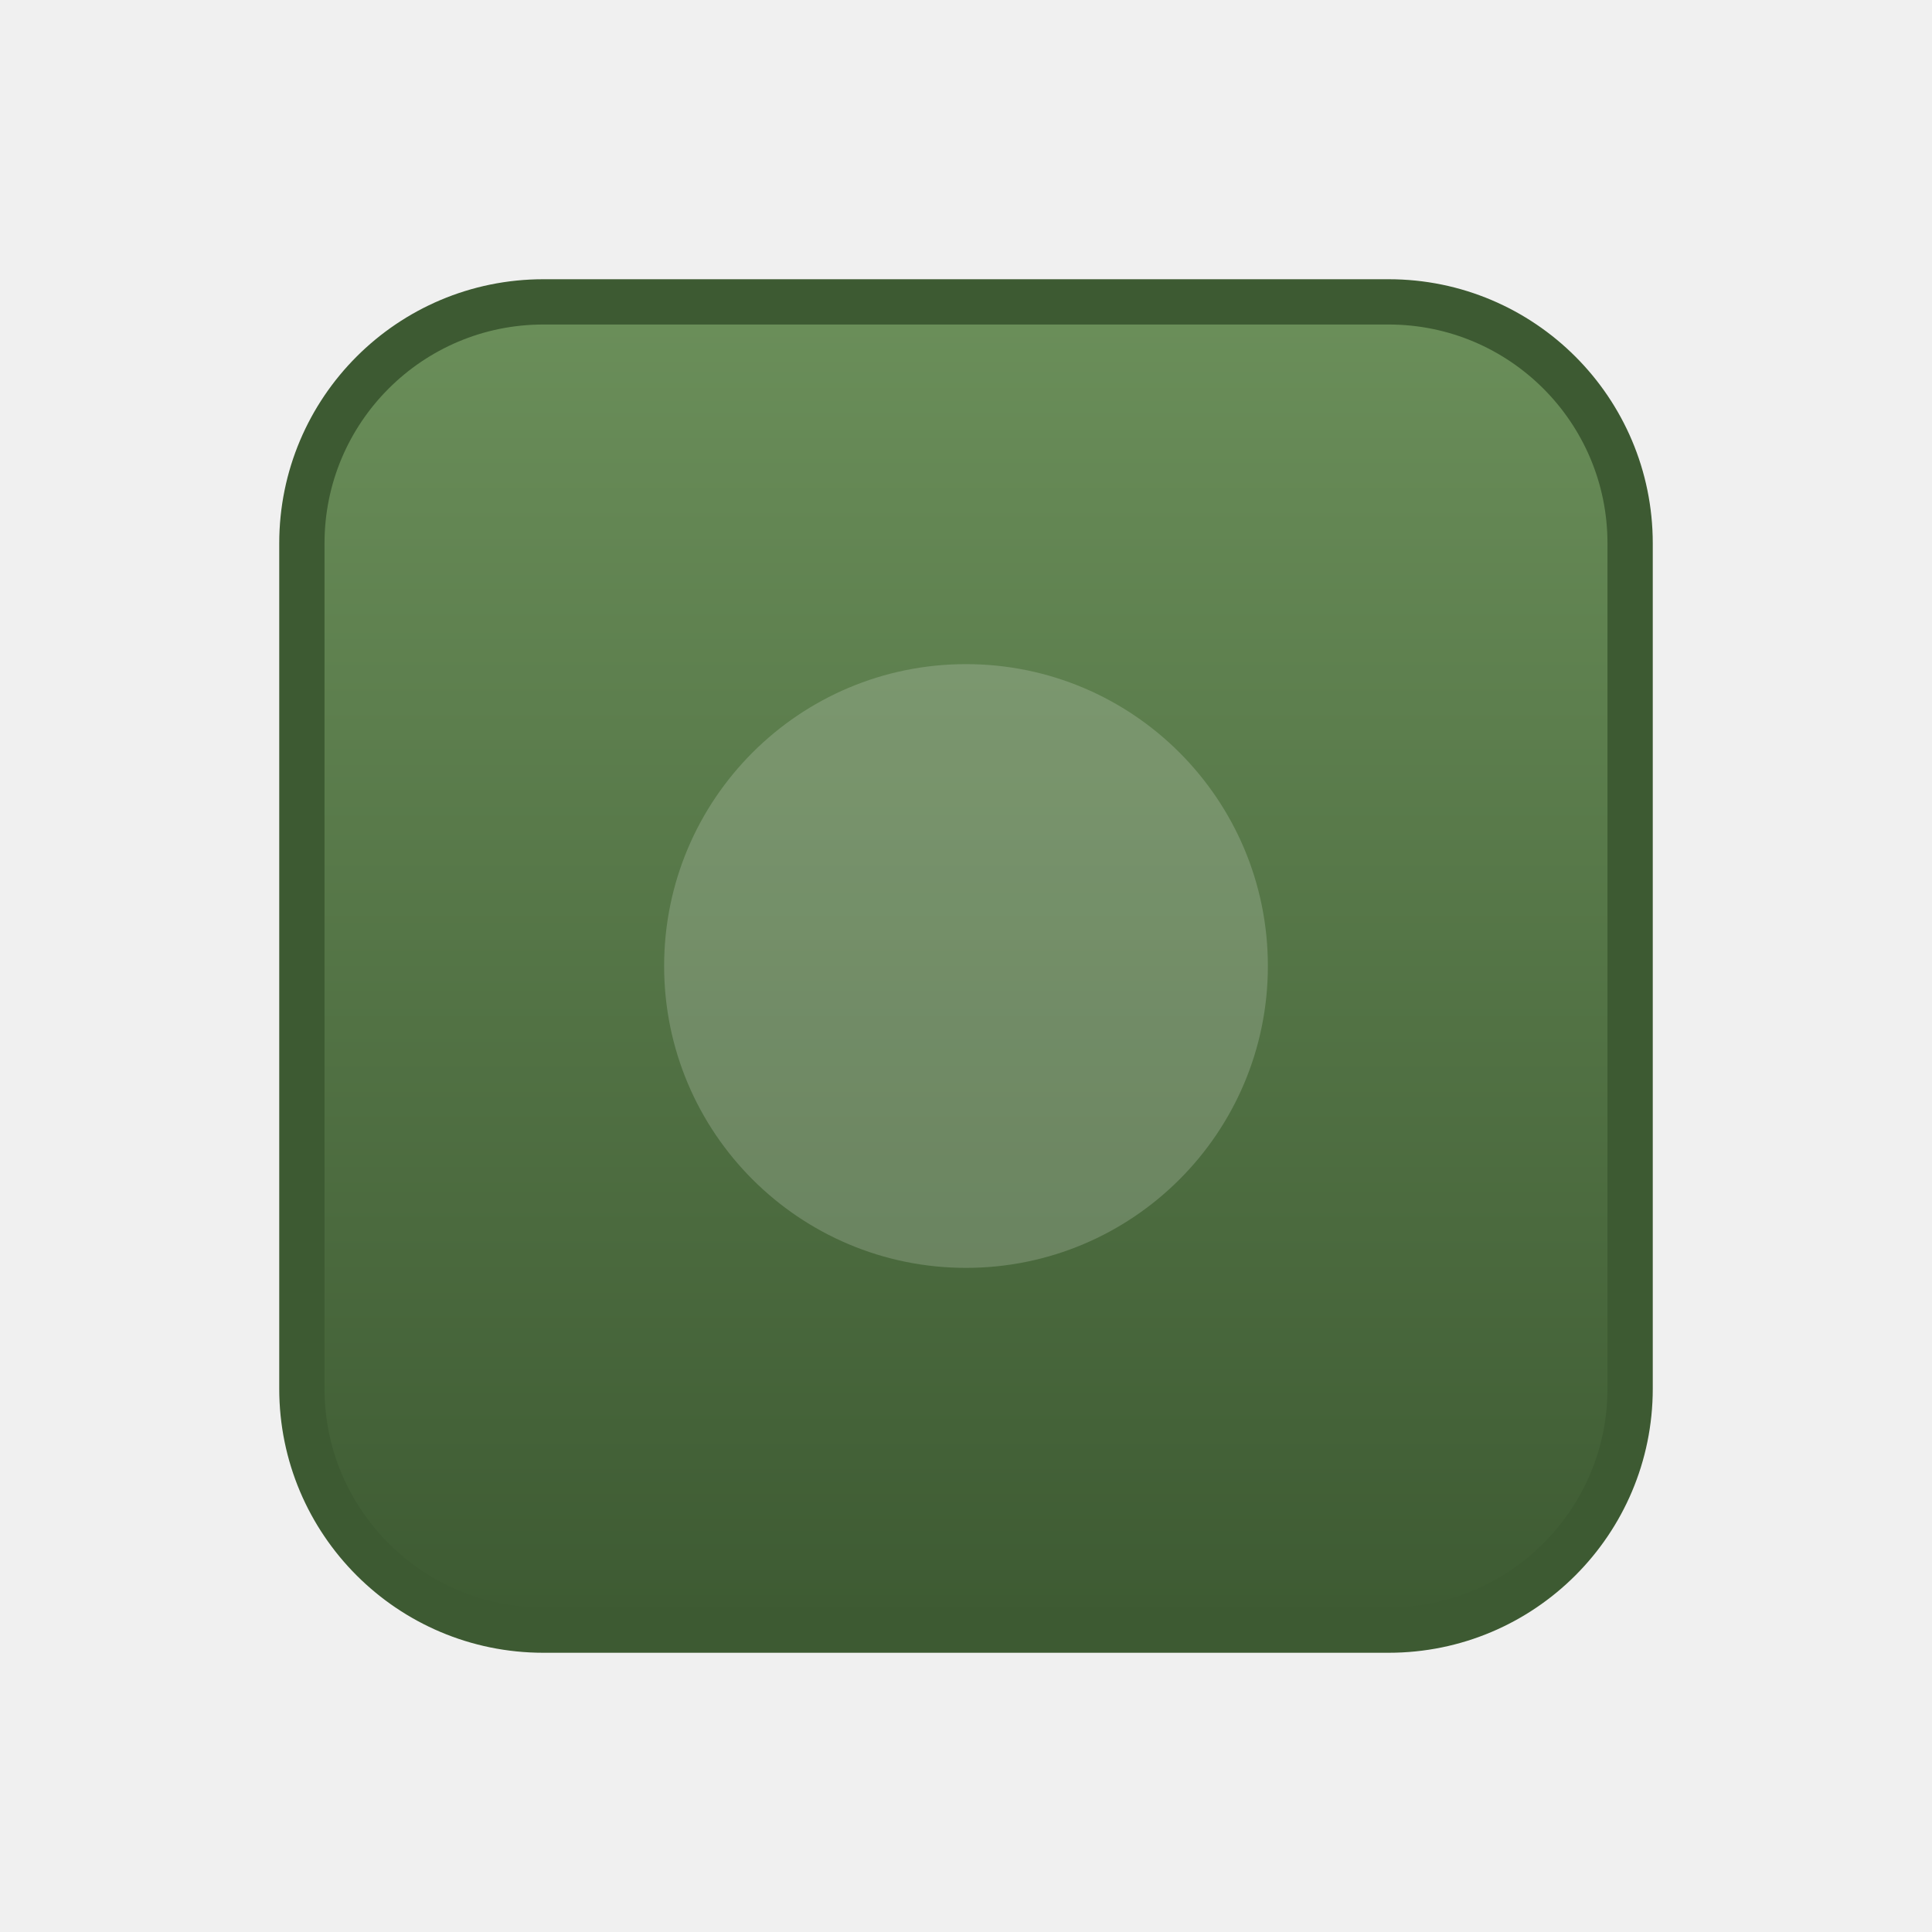
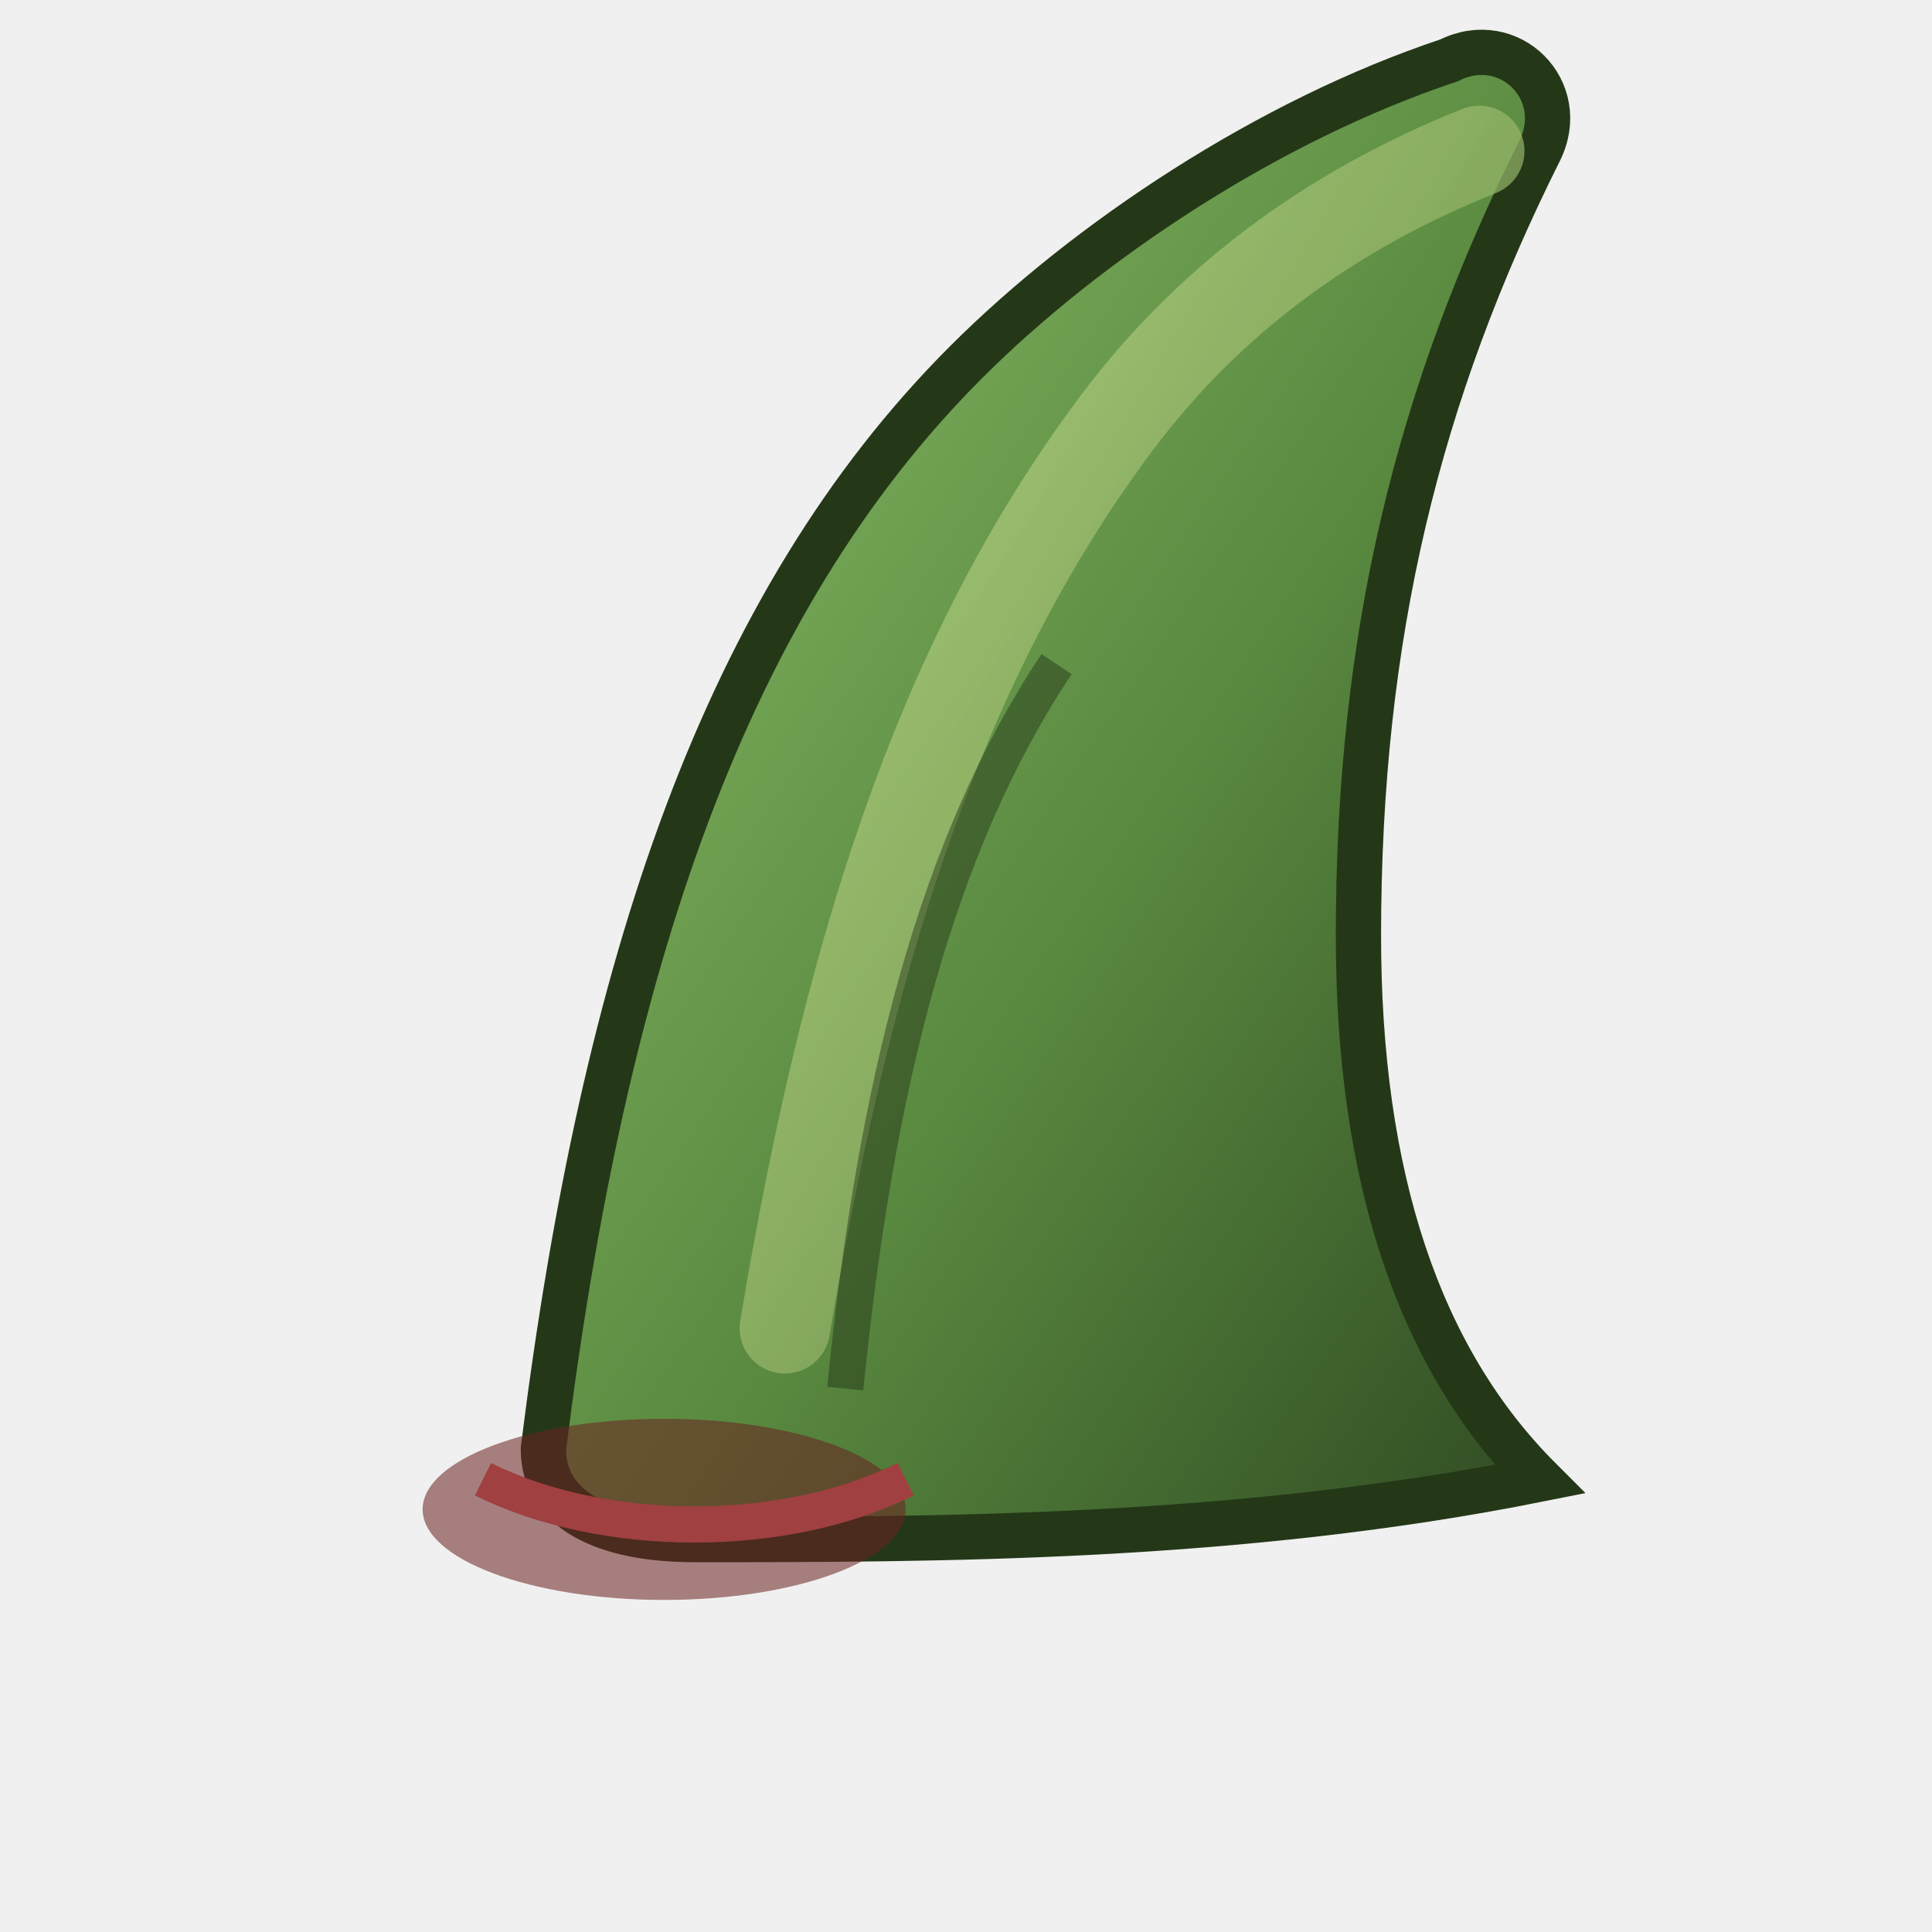
<svg xmlns="http://www.w3.org/2000/svg" viewBox="0 0 64 64" width="64" height="64">
  <defs>
-     <linearGradient id="g" x1="0" y1="0" x2="0" y2="1">
-       <stop offset="0%" stop-color="#6b8f5a" />
-       <stop offset="100%" stop-color="#3d5a32" />
+     <linearGradient id="e" x1="0" y1="0" x2="1" y2="1">
+       <stop offset="0%" stop-color="#8fbf6a" />
+       <stop offset="55%" stop-color="#5a8a40" />
+       <stop offset="100%" stop-color="#2f4a22" />
+     </linearGradient>
+     <linearGradient id="in" x1="0" y1="0" x2="1" y2="1">
+       <stop offset="0%" stop-color="#c8e090" />
+       <stop offset="100%" stop-color="#6a9048" />
    </linearGradient>
  </defs>
-   <rect x="10" y="10" width="44" height="44" rx="8" fill="url(#g)" stroke="#3d5a32" stroke-width="1.5" />
-   <circle cx="32" cy="32" r="10" fill="#fff" fill-opacity=".18" />
+   <path d="M18 48c2-16 6-28 14-36 4-4 10-8 16-10 2-1 4 1 3 3-4 8-6 16-6 26 0 8 2 14 6 18-10 2-20 2-28 2-3 0-5-1-5-3z" fill="url(#e)" stroke="#243818" stroke-width="1.5" />
+   <path d="M26 44c2-12 5-22 11-30 3-4 7-7 12-9" fill="none" stroke="url(#in)" stroke-width="3" stroke-linecap="round" opacity=".7" />
+   <path d="M28 46c1-10 3-18 7-24" fill="none" stroke="#1e2e14" stroke-width="1.2" opacity=".45" />
+   <ellipse cx="22" cy="50" rx="8" ry="3" fill="#6a2020" opacity=".55" />
+   <path d="M16 49c4 2 10 2 14 0" fill="none" stroke="#a04040" stroke-width="1.2" />
</svg>
